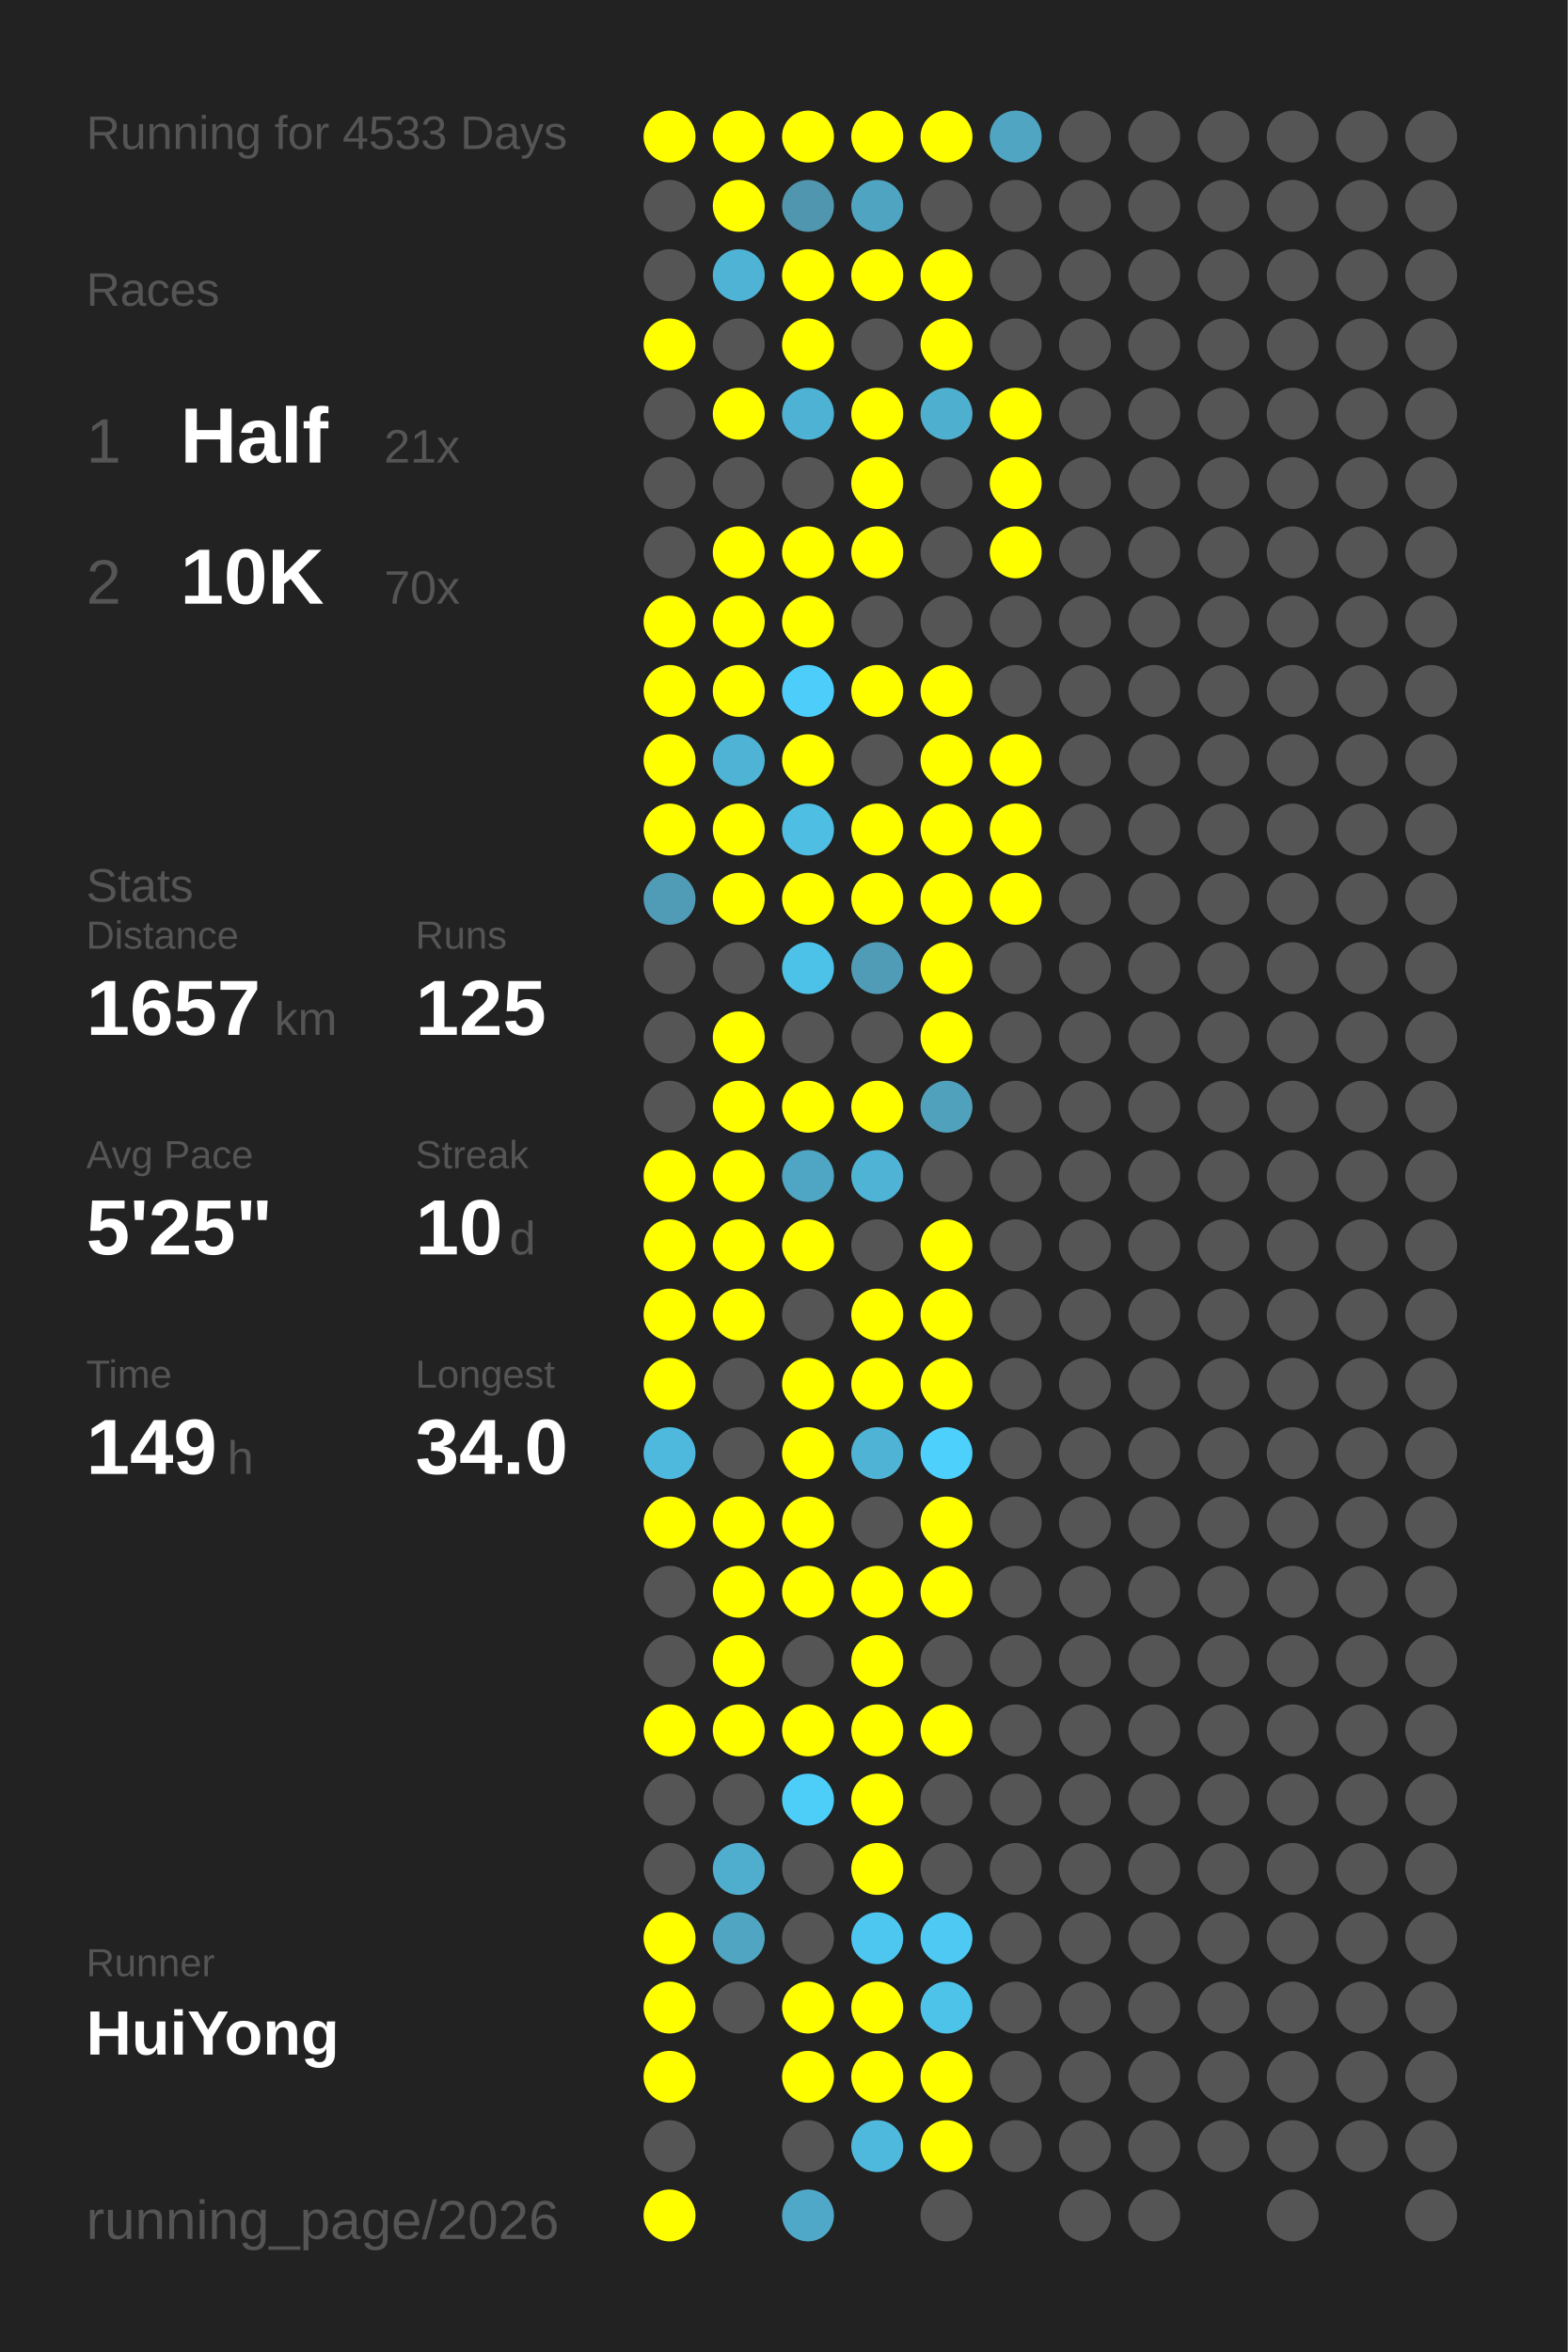
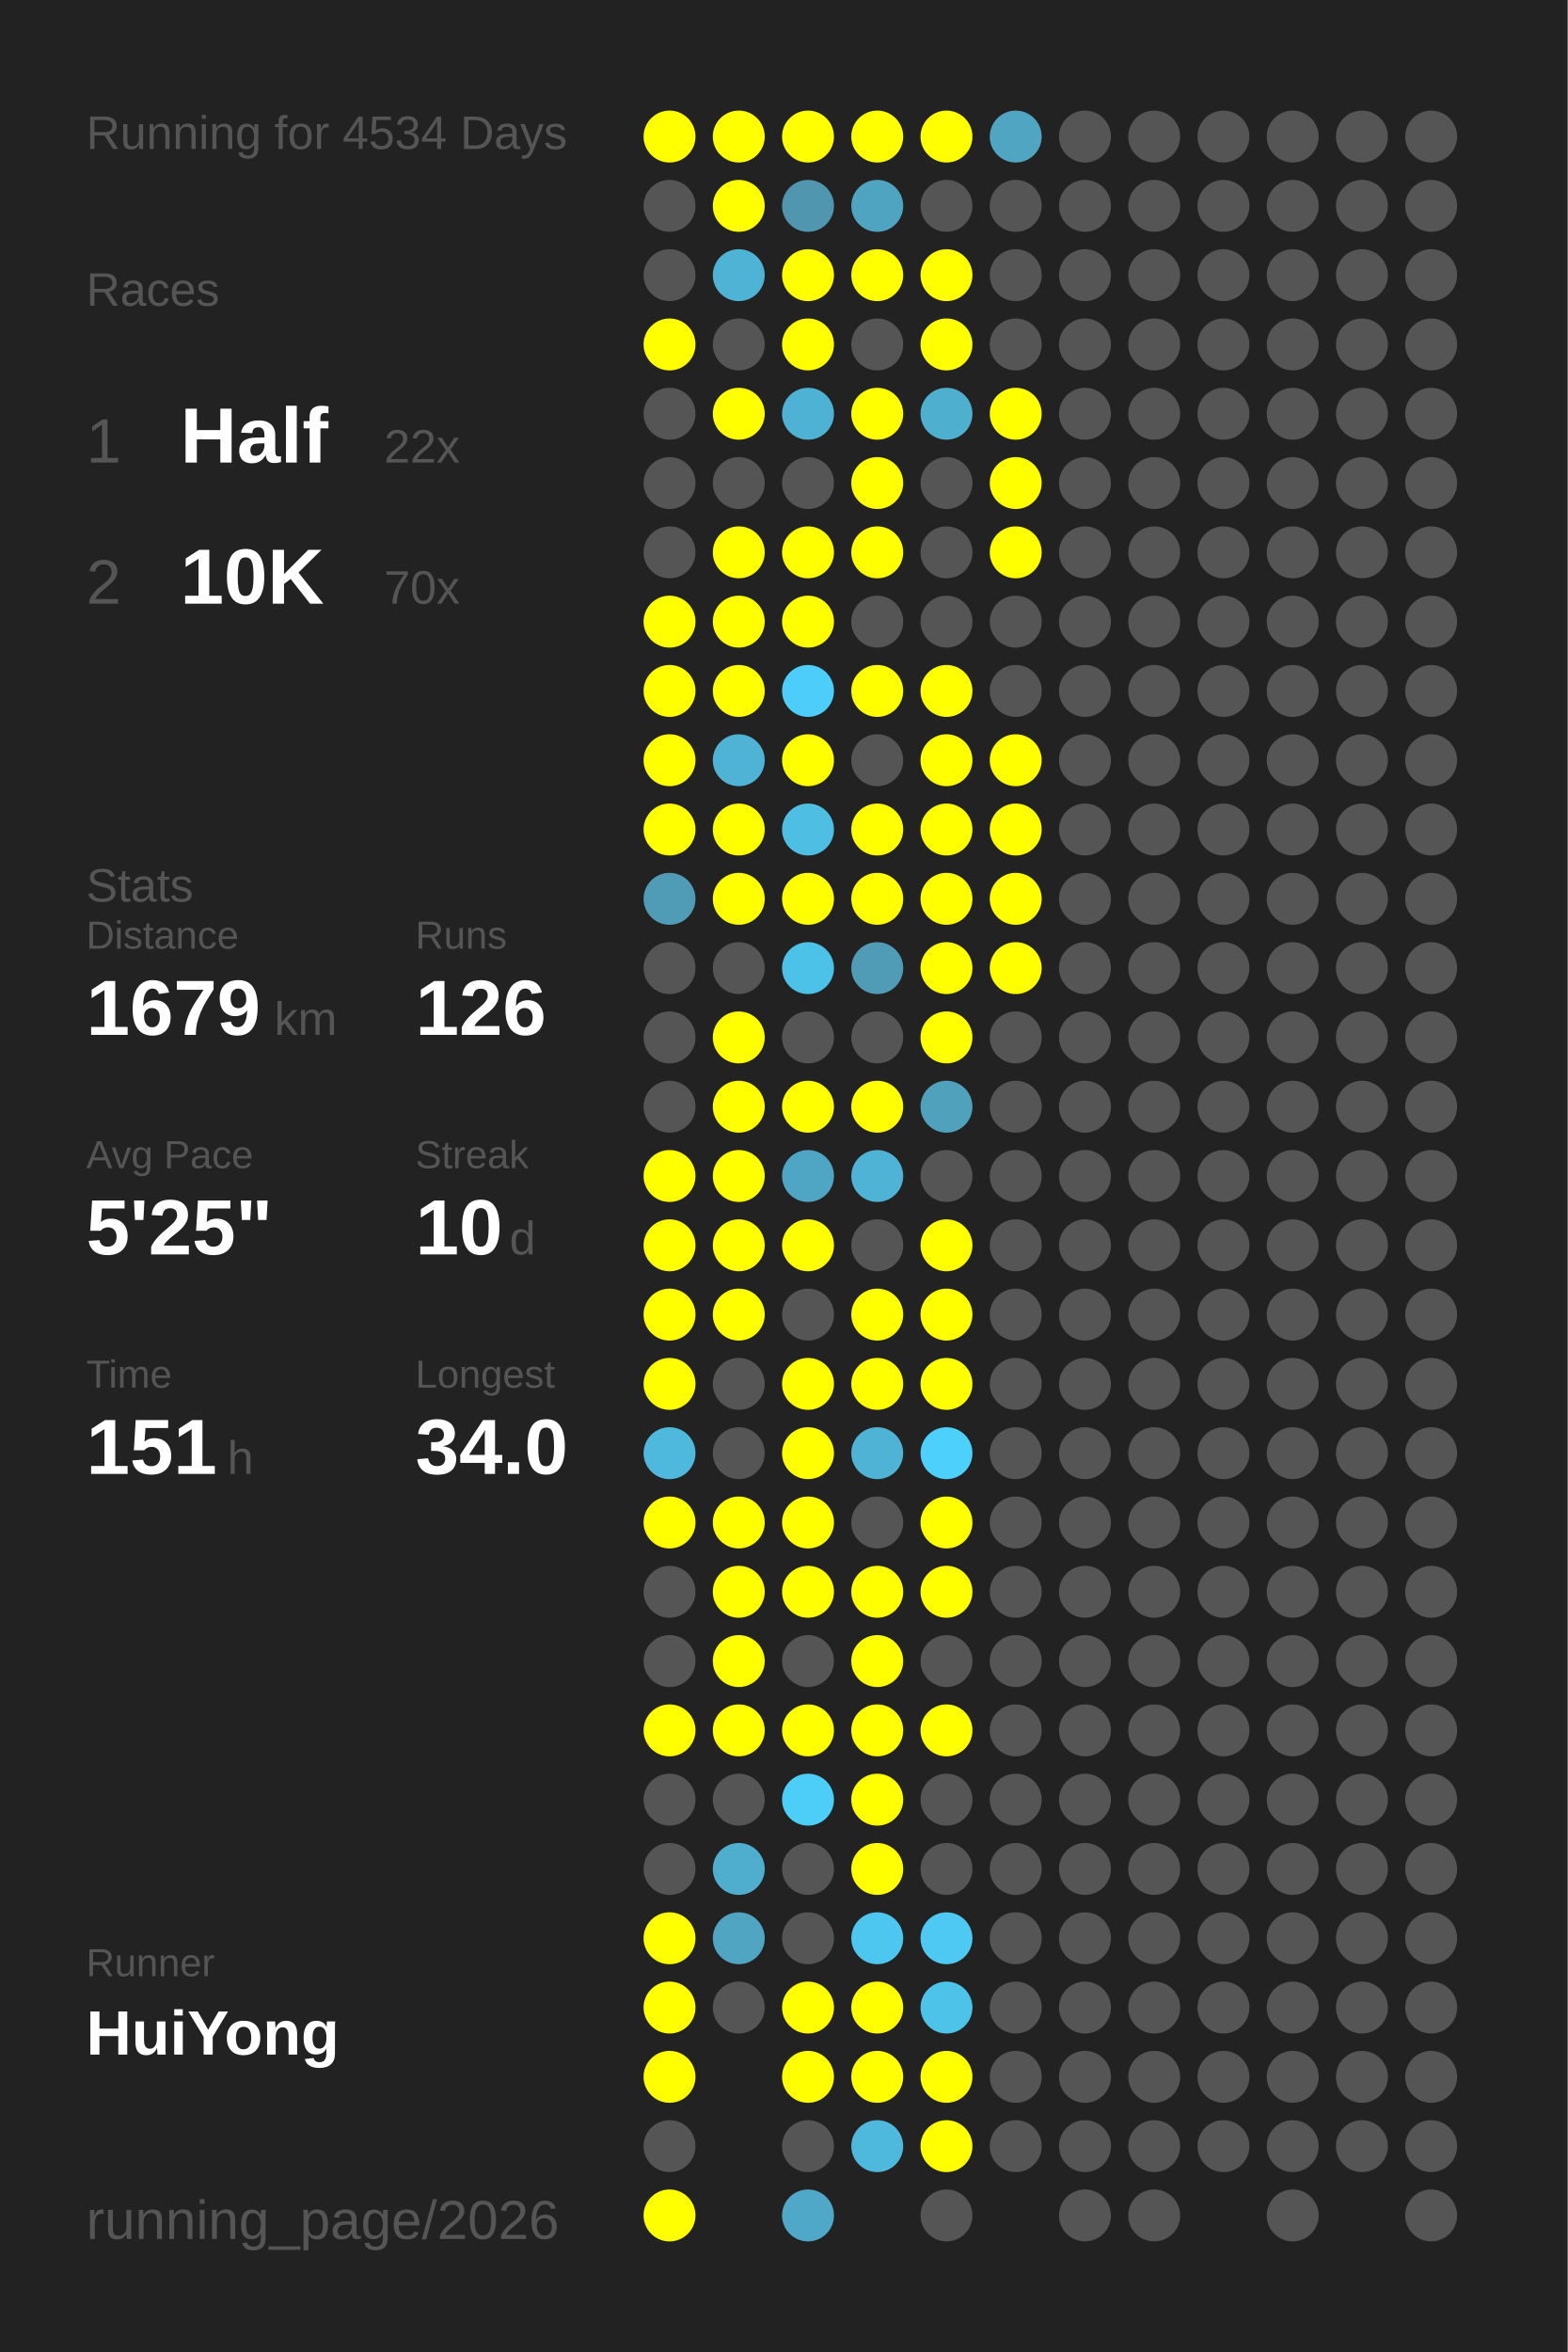
<svg xmlns="http://www.w3.org/2000/svg" baseProfile="full" height="300mm" version="1.1" viewBox="0,0,200,300" width="200mm">
  <defs />
  <rect fill="#222222" height="300" width="200" x="0" y="0" />
-   <text fill="#555555" style="font-size:6px; font-family:Arial;" x="11" y="19">Running for 4533 Days</text>
+   <text fill="#555555" style="font-size:6px; font-family:Arial;" x="11" y="19">Running for 4534 Days</text>
  <text fill="#555555" style="font-size:6px; font-family:Arial;" x="11" y="39">Races</text>
  <text fill="#555555" style="font-size:8px; font-family:Arial;" x="11" y="59">1</text>
  <text fill="#FFFFFF" style="font-size:10px; font-family:Arial; font-weight:bold;" x="23" y="59">Half</text>
-   <text fill="#555555" style="font-size:6px; font-family:Arial;" x="49" y="59">21x</text>
+   <text fill="#555555" style="font-size:6px; font-family:Arial;" x="49" y="59">22x</text>
  <text fill="#555555" style="font-size:8px; font-family:Arial;" x="11" y="77">2</text>
  <text fill="#FFFFFF" style="font-size:10px; font-family:Arial; font-weight:bold;" x="23" y="77">10K</text>
  <text fill="#555555" style="font-size:6px; font-family:Arial;" x="49" y="77">70x</text>
  <text fill="#555555" style="font-size:6px; font-family:Arial;" x="11" y="115">Stats</text>
  <text fill="#555555" style="font-size:5px; font-family:Arial;" x="11" y="121">Distance</text>
-   <text fill="#FFFFFF" style="font-size:10px; font-family:Arial; font-weight:bold;" x="11" y="132">1657</text>
+   <text fill="#FFFFFF" style="font-size:10px; font-family:Arial; font-weight:bold;" x="11" y="132">1679</text>
  <text fill="#555555" style="font-size:6px; font-family:Arial;" x="35" y="132">km</text>
  <text fill="#555555" style="font-size:5px; font-family:Arial;" x="53" y="121">Runs</text>
-   <text fill="#FFFFFF" style="font-size:10px; font-family:Arial; font-weight:bold;" x="53" y="132">125</text>
+   <text fill="#FFFFFF" style="font-size:10px; font-family:Arial; font-weight:bold;" x="53" y="132">126</text>
  <text fill="#555555" style="font-size:5px; font-family:Arial;" x="11" y="149">Avg Pace</text>
  <text fill="#FFFFFF" style="font-size:10px; font-family:Arial; font-weight:bold;" x="11" y="160">5'25"</text>
  <text fill="#555555" style="font-size:5px; font-family:Arial;" x="53" y="149">Streak</text>
  <text fill="#FFFFFF" style="font-size:10px; font-family:Arial; font-weight:bold;" x="53" y="160">10</text>
  <text fill="#555555" style="font-size:6px; font-family:Arial;" x="65" y="160">d</text>
  <text fill="#555555" style="font-size:5px; font-family:Arial;" x="11" y="177">Time</text>
-   <text fill="#FFFFFF" style="font-size:10px; font-family:Arial; font-weight:bold;" x="11" y="188">149</text>
+   <text fill="#FFFFFF" style="font-size:10px; font-family:Arial; font-weight:bold;" x="11" y="188">151</text>
  <text fill="#555555" style="font-size:6px; font-family:Arial;" x="29" y="188">h</text>
  <text fill="#555555" style="font-size:5px; font-family:Arial;" x="53" y="177">Longest</text>
  <text fill="#FFFFFF" style="font-size:10px; font-family:Arial; font-weight:bold;" x="53" y="188">34.0</text>
  <text fill="#555555" style="font-size:5px; font-family:Arial;" x="11" y="252.065">Runner</text>
  <text fill="#FFFFFF" style="font-size:8px; font-family:Arial; font-weight:bold;" x="11" y="262.065">HuiYong</text>
  <text fill="#555555" style="font-size:7px; font-family:Arial;" x="11" y="285.581">running_page/2026</text>
  <circle cx="85.417" cy="17.419" fill="#FFFF00" r="3.312" />
  <circle cx="85.417" cy="26.258" fill="#555555" r="3.312" />
  <circle cx="85.417" cy="35.097" fill="#555555" r="3.312" />
  <circle cx="85.417" cy="43.935" fill="#FFFF00" r="3.312" />
  <circle cx="85.417" cy="52.774" fill="#555555" r="3.312" />
  <circle cx="85.417" cy="61.613" fill="#555555" r="3.312" />
  <circle cx="85.417" cy="70.452" fill="#555555" r="3.312" />
  <circle cx="85.417" cy="79.29" fill="#FFFF00" r="3.312" />
  <circle cx="85.417" cy="88.129" fill="#FFFF00" r="3.312" />
  <circle cx="85.417" cy="96.968" fill="#FFFF00" r="3.312" />
  <circle cx="85.417" cy="105.806" fill="#FFFF00" r="3.312" />
  <circle cx="85.417" cy="114.645" fill="#509bb5" r="3.312" />
  <circle cx="85.417" cy="123.484" fill="#555555" r="3.312" />
  <circle cx="85.417" cy="132.323" fill="#555555" r="3.312" />
  <circle cx="85.417" cy="141.161" fill="#555555" r="3.312" />
  <circle cx="85.417" cy="150" fill="#FFFF00" r="3.312" />
  <circle cx="85.417" cy="158.839" fill="#FFFF00" r="3.312" />
  <circle cx="85.417" cy="167.677" fill="#FFFF00" r="3.312" />
  <circle cx="85.417" cy="176.516" fill="#FFFF00" r="3.312" />
  <circle cx="85.417" cy="185.355" fill="#4eb9dd" r="3.312" />
  <circle cx="85.417" cy="194.194" fill="#FFFF00" r="3.312" />
  <circle cx="85.417" cy="203.032" fill="#555555" r="3.312" />
  <circle cx="85.417" cy="211.871" fill="#555555" r="3.312" />
  <circle cx="85.417" cy="220.71" fill="#FFFF00" r="3.312" />
  <circle cx="85.417" cy="229.548" fill="#555555" r="3.312" />
  <circle cx="85.417" cy="238.387" fill="#555555" r="3.312" />
  <circle cx="85.417" cy="247.226" fill="#FFFF00" r="3.312" />
  <circle cx="85.417" cy="256.065" fill="#FFFF00" r="3.312" />
  <circle cx="85.417" cy="264.903" fill="#FFFF00" r="3.312" />
  <circle cx="85.417" cy="273.742" fill="#555555" r="3.312" />
  <circle cx="85.417" cy="282.581" fill="#FFFF00" r="3.312" />
  <circle cx="94.25" cy="17.419" fill="#FFFF00" r="3.312" />
  <circle cx="94.25" cy="26.258" fill="#FFFF00" r="3.312" />
  <circle cx="94.25" cy="35.097" fill="#4eb3d4" r="3.312" />
  <circle cx="94.25" cy="43.935" fill="#555555" r="3.312" />
  <circle cx="94.25" cy="52.774" fill="#FFFF00" r="3.312" />
  <circle cx="94.25" cy="61.613" fill="#555555" r="3.312" />
  <circle cx="94.25" cy="70.452" fill="#FFFF00" r="3.312" />
  <circle cx="94.25" cy="79.29" fill="#FFFF00" r="3.312" />
  <circle cx="94.25" cy="88.129" fill="#FFFF00" r="3.312" />
  <circle cx="94.25" cy="96.968" fill="#4eb3d4" r="3.312" />
  <circle cx="94.25" cy="105.806" fill="#FFFF00" r="3.312" />
  <circle cx="94.25" cy="114.645" fill="#FFFF00" r="3.312" />
  <circle cx="94.25" cy="123.484" fill="#555555" r="3.312" />
  <circle cx="94.25" cy="132.323" fill="#FFFF00" r="3.312" />
  <circle cx="94.25" cy="141.161" fill="#FFFF00" r="3.312" />
  <circle cx="94.25" cy="150" fill="#FFFF00" r="3.312" />
  <circle cx="94.25" cy="158.839" fill="#FFFF00" r="3.312" />
  <circle cx="94.25" cy="167.677" fill="#FFFF00" r="3.312" />
  <circle cx="94.25" cy="176.516" fill="#555555" r="3.312" />
  <circle cx="94.25" cy="185.355" fill="#555555" r="3.312" />
  <circle cx="94.25" cy="194.194" fill="#FFFF00" r="3.312" />
  <circle cx="94.25" cy="203.032" fill="#FFFF00" r="3.312" />
  <circle cx="94.25" cy="211.871" fill="#FFFF00" r="3.312" />
  <circle cx="94.25" cy="220.71" fill="#FFFF00" r="3.312" />
  <circle cx="94.25" cy="229.548" fill="#555555" r="3.312" />
  <circle cx="94.25" cy="238.387" fill="#4faece" r="3.312" />
  <circle cx="94.25" cy="247.226" fill="#4fa5c2" r="3.312" />
  <circle cx="94.25" cy="256.065" fill="#555555" r="3.312" />
  <circle cx="103.083" cy="17.419" fill="#FFFF00" r="3.312" />
  <circle cx="103.083" cy="26.258" fill="#5096ae" r="3.312" />
  <circle cx="103.083" cy="35.097" fill="#FFFF00" r="3.312" />
  <circle cx="103.083" cy="43.935" fill="#FFFF00" r="3.312" />
  <circle cx="103.083" cy="52.774" fill="#4eb2d4" r="3.312" />
  <circle cx="103.083" cy="61.613" fill="#555555" r="3.312" />
  <circle cx="103.083" cy="70.452" fill="#FFFF00" r="3.312" />
  <circle cx="103.083" cy="79.29" fill="#FFFF00" r="3.312" />
  <circle cx="103.083" cy="88.129" fill="#4dcefa" r="3.312" />
  <circle cx="103.083" cy="96.968" fill="#FFFF00" r="3.312" />
  <circle cx="103.083" cy="105.806" fill="#4ebee3" r="3.312" />
  <circle cx="103.083" cy="114.645" fill="#FFFF00" r="3.312" />
  <circle cx="103.083" cy="123.484" fill="#4dc2e9" r="3.312" />
  <circle cx="103.083" cy="132.323" fill="#555555" r="3.312" />
  <circle cx="103.083" cy="141.161" fill="#FFFF00" r="3.312" />
  <circle cx="103.083" cy="150" fill="#4fa6c4" r="3.312" />
  <circle cx="103.083" cy="158.839" fill="#FFFF00" r="3.312" />
  <circle cx="103.083" cy="167.677" fill="#555555" r="3.312" />
  <circle cx="103.083" cy="176.516" fill="#FFFF00" r="3.312" />
  <circle cx="103.083" cy="185.355" fill="#FFFF00" r="3.312" />
  <circle cx="103.083" cy="194.194" fill="#FFFF00" r="3.312" />
  <circle cx="103.083" cy="203.032" fill="#FFFF00" r="3.312" />
  <circle cx="103.083" cy="211.871" fill="#555555" r="3.312" />
  <circle cx="103.083" cy="220.71" fill="#FFFF00" r="3.312" />
  <circle cx="103.083" cy="229.548" fill="#4dcef9" r="3.312" />
  <circle cx="103.083" cy="238.387" fill="#555555" r="3.312" />
  <circle cx="103.083" cy="247.226" fill="#555555" r="3.312" />
  <circle cx="103.083" cy="256.065" fill="#FFFF00" r="3.312" />
  <circle cx="103.083" cy="264.903" fill="#FFFF00" r="3.312" />
  <circle cx="103.083" cy="273.742" fill="#555555" r="3.312" />
  <circle cx="103.083" cy="282.581" fill="#4fa8c7" r="3.312" />
  <circle cx="111.917" cy="17.419" fill="#FFFF00" r="3.312" />
  <circle cx="111.917" cy="26.258" fill="#4fa5c1" r="3.312" />
  <circle cx="111.917" cy="35.097" fill="#FFFF00" r="3.312" />
  <circle cx="111.917" cy="43.935" fill="#555555" r="3.312" />
  <circle cx="111.917" cy="52.774" fill="#FFFF00" r="3.312" />
  <circle cx="111.917" cy="61.613" fill="#FFFF00" r="3.312" />
  <circle cx="111.917" cy="70.452" fill="#FFFF00" r="3.312" />
  <circle cx="111.917" cy="79.29" fill="#555555" r="3.312" />
  <circle cx="111.917" cy="88.129" fill="#FFFF00" r="3.312" />
  <circle cx="111.917" cy="96.968" fill="#555555" r="3.312" />
  <circle cx="111.917" cy="105.806" fill="#FFFF00" r="3.312" />
  <circle cx="111.917" cy="114.645" fill="#FFFF00" r="3.312" />
  <circle cx="111.917" cy="123.484" fill="#509cb6" r="3.312" />
  <circle cx="111.917" cy="132.323" fill="#555555" r="3.312" />
  <circle cx="111.917" cy="141.161" fill="#FFFF00" r="3.312" />
  <circle cx="111.917" cy="150" fill="#4eb3d4" r="3.312" />
  <circle cx="111.917" cy="158.839" fill="#555555" r="3.312" />
  <circle cx="111.917" cy="167.677" fill="#FFFF00" r="3.312" />
  <circle cx="111.917" cy="176.516" fill="#FFFF00" r="3.312" />
  <circle cx="111.917" cy="185.355" fill="#4eb3d5" r="3.312" />
  <circle cx="111.917" cy="194.194" fill="#555555" r="3.312" />
  <circle cx="111.917" cy="203.032" fill="#FFFF00" r="3.312" />
  <circle cx="111.917" cy="211.871" fill="#FFFF00" r="3.312" />
  <circle cx="111.917" cy="220.71" fill="#FFFF00" r="3.312" />
  <circle cx="111.917" cy="229.548" fill="#FFFF00" r="3.312" />
  <circle cx="111.917" cy="238.387" fill="#FFFF00" r="3.312" />
  <circle cx="111.917" cy="247.226" fill="#4dc7f0" r="3.312" />
  <circle cx="111.917" cy="256.065" fill="#FFFF00" r="3.312" />
  <circle cx="111.917" cy="264.903" fill="#FFFF00" r="3.312" />
  <circle cx="111.917" cy="273.742" fill="#4eb9dd" r="3.312" />
  <circle cx="120.75" cy="17.419" fill="#FFFF00" r="3.312" />
  <circle cx="120.75" cy="26.258" fill="#555555" r="3.312" />
  <circle cx="120.75" cy="35.097" fill="#FFFF00" r="3.312" />
  <circle cx="120.75" cy="43.935" fill="#FFFF00" r="3.312" />
  <circle cx="120.75" cy="52.774" fill="#4fafcf" r="3.312" />
  <circle cx="120.75" cy="61.613" fill="#555555" r="3.312" />
  <circle cx="120.75" cy="70.452" fill="#555555" r="3.312" />
  <circle cx="120.75" cy="79.29" fill="#555555" r="3.312" />
  <circle cx="120.75" cy="88.129" fill="#FFFF00" r="3.312" />
  <circle cx="120.75" cy="96.968" fill="#FFFF00" r="3.312" />
  <circle cx="120.75" cy="105.806" fill="#FFFF00" r="3.312" />
  <circle cx="120.75" cy="114.645" fill="#FFFF00" r="3.312" />
  <circle cx="120.75" cy="123.484" fill="#FFFF00" r="3.312" />
  <circle cx="120.75" cy="132.323" fill="#FFFF00" r="3.312" />
  <circle cx="120.75" cy="141.161" fill="#50a1bc" r="3.312" />
  <circle cx="120.75" cy="150" fill="#555555" r="3.312" />
  <circle cx="120.75" cy="158.839" fill="#FFFF00" r="3.312" />
  <circle cx="120.75" cy="167.677" fill="#FFFF00" r="3.312" />
  <circle cx="120.75" cy="176.516" fill="#FFFF00" r="3.312" />
  <circle cx="120.75" cy="185.355" fill="#4dd0fc" r="3.312" />
  <circle cx="120.75" cy="194.194" fill="#FFFF00" r="3.312" />
  <circle cx="120.75" cy="203.032" fill="#FFFF00" r="3.312" />
  <circle cx="120.75" cy="211.871" fill="#555555" r="3.312" />
  <circle cx="120.75" cy="220.71" fill="#FFFF00" r="3.312" />
  <circle cx="120.75" cy="229.548" fill="#555555" r="3.312" />
  <circle cx="120.75" cy="238.387" fill="#555555" r="3.312" />
  <circle cx="120.75" cy="247.226" fill="#4dc9f3" r="3.312" />
  <circle cx="120.75" cy="256.065" fill="#4dc3ea" r="3.312" />
  <circle cx="120.75" cy="264.903" fill="#FFFF00" r="3.312" />
  <circle cx="120.75" cy="273.742" fill="#FFFF00" r="3.312" />
  <circle cx="120.75" cy="282.581" fill="#555555" r="3.312" />
  <circle cx="129.583" cy="17.419" fill="#4fa5c2" r="3.312" />
  <circle cx="129.583" cy="26.258" fill="#555555" r="3.312" />
  <circle cx="129.583" cy="35.097" fill="#555555" r="3.312" />
  <circle cx="129.583" cy="43.935" fill="#555555" r="3.312" />
  <circle cx="129.583" cy="52.774" fill="#FFFF00" r="3.312" />
  <circle cx="129.583" cy="61.613" fill="#FFFF00" r="3.312" />
  <circle cx="129.583" cy="70.452" fill="#FFFF00" r="3.312" />
  <circle cx="129.583" cy="79.29" fill="#555555" r="3.312" />
  <circle cx="129.583" cy="88.129" fill="#555555" r="3.312" />
  <circle cx="129.583" cy="96.968" fill="#FFFF00" r="3.312" />
  <circle cx="129.583" cy="105.806" fill="#FFFF00" r="3.312" />
  <circle cx="129.583" cy="114.645" fill="#FFFF00" r="3.312" />
-   <circle cx="129.583" cy="123.484" fill="#555555" r="3.312" />
+   <circle cx="129.583" cy="123.484" fill="#FFFF00" r="3.312" />
  <circle cx="129.583" cy="132.323" fill="#555555" r="3.312" />
  <circle cx="129.583" cy="141.161" fill="#555555" r="3.312" />
  <circle cx="129.583" cy="150" fill="#555555" r="3.312" />
  <circle cx="129.583" cy="158.839" fill="#555555" r="3.312" />
  <circle cx="129.583" cy="167.677" fill="#555555" r="3.312" />
  <circle cx="129.583" cy="176.516" fill="#555555" r="3.312" />
  <circle cx="129.583" cy="185.355" fill="#555555" r="3.312" />
  <circle cx="129.583" cy="194.194" fill="#555555" r="3.312" />
  <circle cx="129.583" cy="203.032" fill="#555555" r="3.312" />
  <circle cx="129.583" cy="211.871" fill="#555555" r="3.312" />
  <circle cx="129.583" cy="220.71" fill="#555555" r="3.312" />
  <circle cx="129.583" cy="229.548" fill="#555555" r="3.312" />
  <circle cx="129.583" cy="238.387" fill="#555555" r="3.312" />
  <circle cx="129.583" cy="247.226" fill="#555555" r="3.312" />
  <circle cx="129.583" cy="256.065" fill="#555555" r="3.312" />
  <circle cx="129.583" cy="264.903" fill="#555555" r="3.312" />
  <circle cx="129.583" cy="273.742" fill="#555555" r="3.312" />
  <circle cx="138.417" cy="17.419" fill="#555555" r="3.312" />
  <circle cx="138.417" cy="26.258" fill="#555555" r="3.312" />
  <circle cx="138.417" cy="35.097" fill="#555555" r="3.312" />
  <circle cx="138.417" cy="43.935" fill="#555555" r="3.312" />
  <circle cx="138.417" cy="52.774" fill="#555555" r="3.312" />
  <circle cx="138.417" cy="61.613" fill="#555555" r="3.312" />
  <circle cx="138.417" cy="70.452" fill="#555555" r="3.312" />
  <circle cx="138.417" cy="79.29" fill="#555555" r="3.312" />
  <circle cx="138.417" cy="88.129" fill="#555555" r="3.312" />
  <circle cx="138.417" cy="96.968" fill="#555555" r="3.312" />
  <circle cx="138.417" cy="105.806" fill="#555555" r="3.312" />
  <circle cx="138.417" cy="114.645" fill="#555555" r="3.312" />
  <circle cx="138.417" cy="123.484" fill="#555555" r="3.312" />
  <circle cx="138.417" cy="132.323" fill="#555555" r="3.312" />
  <circle cx="138.417" cy="141.161" fill="#555555" r="3.312" />
  <circle cx="138.417" cy="150" fill="#555555" r="3.312" />
  <circle cx="138.417" cy="158.839" fill="#555555" r="3.312" />
  <circle cx="138.417" cy="167.677" fill="#555555" r="3.312" />
  <circle cx="138.417" cy="176.516" fill="#555555" r="3.312" />
  <circle cx="138.417" cy="185.355" fill="#555555" r="3.312" />
  <circle cx="138.417" cy="194.194" fill="#555555" r="3.312" />
  <circle cx="138.417" cy="203.032" fill="#555555" r="3.312" />
  <circle cx="138.417" cy="211.871" fill="#555555" r="3.312" />
  <circle cx="138.417" cy="220.71" fill="#555555" r="3.312" />
  <circle cx="138.417" cy="229.548" fill="#555555" r="3.312" />
  <circle cx="138.417" cy="238.387" fill="#555555" r="3.312" />
  <circle cx="138.417" cy="247.226" fill="#555555" r="3.312" />
  <circle cx="138.417" cy="256.065" fill="#555555" r="3.312" />
  <circle cx="138.417" cy="264.903" fill="#555555" r="3.312" />
  <circle cx="138.417" cy="273.742" fill="#555555" r="3.312" />
  <circle cx="138.417" cy="282.581" fill="#555555" r="3.312" />
  <circle cx="147.25" cy="17.419" fill="#555555" r="3.312" />
  <circle cx="147.25" cy="26.258" fill="#555555" r="3.312" />
  <circle cx="147.25" cy="35.097" fill="#555555" r="3.312" />
  <circle cx="147.25" cy="43.935" fill="#555555" r="3.312" />
  <circle cx="147.25" cy="52.774" fill="#555555" r="3.312" />
  <circle cx="147.25" cy="61.613" fill="#555555" r="3.312" />
  <circle cx="147.25" cy="70.452" fill="#555555" r="3.312" />
  <circle cx="147.25" cy="79.29" fill="#555555" r="3.312" />
  <circle cx="147.25" cy="88.129" fill="#555555" r="3.312" />
  <circle cx="147.25" cy="96.968" fill="#555555" r="3.312" />
  <circle cx="147.25" cy="105.806" fill="#555555" r="3.312" />
  <circle cx="147.25" cy="114.645" fill="#555555" r="3.312" />
  <circle cx="147.25" cy="123.484" fill="#555555" r="3.312" />
  <circle cx="147.25" cy="132.323" fill="#555555" r="3.312" />
  <circle cx="147.25" cy="141.161" fill="#555555" r="3.312" />
  <circle cx="147.25" cy="150" fill="#555555" r="3.312" />
  <circle cx="147.25" cy="158.839" fill="#555555" r="3.312" />
  <circle cx="147.25" cy="167.677" fill="#555555" r="3.312" />
  <circle cx="147.25" cy="176.516" fill="#555555" r="3.312" />
  <circle cx="147.25" cy="185.355" fill="#555555" r="3.312" />
  <circle cx="147.25" cy="194.194" fill="#555555" r="3.312" />
  <circle cx="147.25" cy="203.032" fill="#555555" r="3.312" />
  <circle cx="147.25" cy="211.871" fill="#555555" r="3.312" />
  <circle cx="147.25" cy="220.71" fill="#555555" r="3.312" />
  <circle cx="147.25" cy="229.548" fill="#555555" r="3.312" />
  <circle cx="147.25" cy="238.387" fill="#555555" r="3.312" />
  <circle cx="147.25" cy="247.226" fill="#555555" r="3.312" />
  <circle cx="147.25" cy="256.065" fill="#555555" r="3.312" />
  <circle cx="147.25" cy="264.903" fill="#555555" r="3.312" />
  <circle cx="147.25" cy="273.742" fill="#555555" r="3.312" />
  <circle cx="147.25" cy="282.581" fill="#555555" r="3.312" />
  <circle cx="156.083" cy="17.419" fill="#555555" r="3.312" />
  <circle cx="156.083" cy="26.258" fill="#555555" r="3.312" />
  <circle cx="156.083" cy="35.097" fill="#555555" r="3.312" />
  <circle cx="156.083" cy="43.935" fill="#555555" r="3.312" />
  <circle cx="156.083" cy="52.774" fill="#555555" r="3.312" />
  <circle cx="156.083" cy="61.613" fill="#555555" r="3.312" />
  <circle cx="156.083" cy="70.452" fill="#555555" r="3.312" />
  <circle cx="156.083" cy="79.29" fill="#555555" r="3.312" />
  <circle cx="156.083" cy="88.129" fill="#555555" r="3.312" />
  <circle cx="156.083" cy="96.968" fill="#555555" r="3.312" />
  <circle cx="156.083" cy="105.806" fill="#555555" r="3.312" />
  <circle cx="156.083" cy="114.645" fill="#555555" r="3.312" />
  <circle cx="156.083" cy="123.484" fill="#555555" r="3.312" />
  <circle cx="156.083" cy="132.323" fill="#555555" r="3.312" />
  <circle cx="156.083" cy="141.161" fill="#555555" r="3.312" />
  <circle cx="156.083" cy="150" fill="#555555" r="3.312" />
  <circle cx="156.083" cy="158.839" fill="#555555" r="3.312" />
  <circle cx="156.083" cy="167.677" fill="#555555" r="3.312" />
  <circle cx="156.083" cy="176.516" fill="#555555" r="3.312" />
  <circle cx="156.083" cy="185.355" fill="#555555" r="3.312" />
  <circle cx="156.083" cy="194.194" fill="#555555" r="3.312" />
  <circle cx="156.083" cy="203.032" fill="#555555" r="3.312" />
  <circle cx="156.083" cy="211.871" fill="#555555" r="3.312" />
  <circle cx="156.083" cy="220.71" fill="#555555" r="3.312" />
  <circle cx="156.083" cy="229.548" fill="#555555" r="3.312" />
  <circle cx="156.083" cy="238.387" fill="#555555" r="3.312" />
  <circle cx="156.083" cy="247.226" fill="#555555" r="3.312" />
  <circle cx="156.083" cy="256.065" fill="#555555" r="3.312" />
  <circle cx="156.083" cy="264.903" fill="#555555" r="3.312" />
  <circle cx="156.083" cy="273.742" fill="#555555" r="3.312" />
  <circle cx="164.917" cy="17.419" fill="#555555" r="3.312" />
  <circle cx="164.917" cy="26.258" fill="#555555" r="3.312" />
  <circle cx="164.917" cy="35.097" fill="#555555" r="3.312" />
  <circle cx="164.917" cy="43.935" fill="#555555" r="3.312" />
  <circle cx="164.917" cy="52.774" fill="#555555" r="3.312" />
  <circle cx="164.917" cy="61.613" fill="#555555" r="3.312" />
  <circle cx="164.917" cy="70.452" fill="#555555" r="3.312" />
  <circle cx="164.917" cy="79.29" fill="#555555" r="3.312" />
  <circle cx="164.917" cy="88.129" fill="#555555" r="3.312" />
  <circle cx="164.917" cy="96.968" fill="#555555" r="3.312" />
  <circle cx="164.917" cy="105.806" fill="#555555" r="3.312" />
  <circle cx="164.917" cy="114.645" fill="#555555" r="3.312" />
  <circle cx="164.917" cy="123.484" fill="#555555" r="3.312" />
  <circle cx="164.917" cy="132.323" fill="#555555" r="3.312" />
  <circle cx="164.917" cy="141.161" fill="#555555" r="3.312" />
  <circle cx="164.917" cy="150" fill="#555555" r="3.312" />
  <circle cx="164.917" cy="158.839" fill="#555555" r="3.312" />
  <circle cx="164.917" cy="167.677" fill="#555555" r="3.312" />
  <circle cx="164.917" cy="176.516" fill="#555555" r="3.312" />
  <circle cx="164.917" cy="185.355" fill="#555555" r="3.312" />
  <circle cx="164.917" cy="194.194" fill="#555555" r="3.312" />
  <circle cx="164.917" cy="203.032" fill="#555555" r="3.312" />
  <circle cx="164.917" cy="211.871" fill="#555555" r="3.312" />
  <circle cx="164.917" cy="220.71" fill="#555555" r="3.312" />
  <circle cx="164.917" cy="229.548" fill="#555555" r="3.312" />
  <circle cx="164.917" cy="238.387" fill="#555555" r="3.312" />
  <circle cx="164.917" cy="247.226" fill="#555555" r="3.312" />
  <circle cx="164.917" cy="256.065" fill="#555555" r="3.312" />
  <circle cx="164.917" cy="264.903" fill="#555555" r="3.312" />
  <circle cx="164.917" cy="273.742" fill="#555555" r="3.312" />
  <circle cx="164.917" cy="282.581" fill="#555555" r="3.312" />
  <circle cx="173.75" cy="17.419" fill="#555555" r="3.312" />
  <circle cx="173.75" cy="26.258" fill="#555555" r="3.312" />
  <circle cx="173.75" cy="35.097" fill="#555555" r="3.312" />
  <circle cx="173.75" cy="43.935" fill="#555555" r="3.312" />
  <circle cx="173.75" cy="52.774" fill="#555555" r="3.312" />
  <circle cx="173.75" cy="61.613" fill="#555555" r="3.312" />
  <circle cx="173.75" cy="70.452" fill="#555555" r="3.312" />
  <circle cx="173.75" cy="79.29" fill="#555555" r="3.312" />
  <circle cx="173.75" cy="88.129" fill="#555555" r="3.312" />
  <circle cx="173.75" cy="96.968" fill="#555555" r="3.312" />
  <circle cx="173.75" cy="105.806" fill="#555555" r="3.312" />
  <circle cx="173.75" cy="114.645" fill="#555555" r="3.312" />
  <circle cx="173.75" cy="123.484" fill="#555555" r="3.312" />
  <circle cx="173.75" cy="132.323" fill="#555555" r="3.312" />
  <circle cx="173.75" cy="141.161" fill="#555555" r="3.312" />
  <circle cx="173.75" cy="150" fill="#555555" r="3.312" />
  <circle cx="173.75" cy="158.839" fill="#555555" r="3.312" />
  <circle cx="173.75" cy="167.677" fill="#555555" r="3.312" />
  <circle cx="173.75" cy="176.516" fill="#555555" r="3.312" />
  <circle cx="173.75" cy="185.355" fill="#555555" r="3.312" />
  <circle cx="173.75" cy="194.194" fill="#555555" r="3.312" />
  <circle cx="173.75" cy="203.032" fill="#555555" r="3.312" />
  <circle cx="173.75" cy="211.871" fill="#555555" r="3.312" />
  <circle cx="173.75" cy="220.71" fill="#555555" r="3.312" />
  <circle cx="173.75" cy="229.548" fill="#555555" r="3.312" />
  <circle cx="173.75" cy="238.387" fill="#555555" r="3.312" />
  <circle cx="173.75" cy="247.226" fill="#555555" r="3.312" />
  <circle cx="173.75" cy="256.065" fill="#555555" r="3.312" />
  <circle cx="173.75" cy="264.903" fill="#555555" r="3.312" />
  <circle cx="173.75" cy="273.742" fill="#555555" r="3.312" />
  <circle cx="182.583" cy="17.419" fill="#555555" r="3.312" />
  <circle cx="182.583" cy="26.258" fill="#555555" r="3.312" />
  <circle cx="182.583" cy="35.097" fill="#555555" r="3.312" />
  <circle cx="182.583" cy="43.935" fill="#555555" r="3.312" />
  <circle cx="182.583" cy="52.774" fill="#555555" r="3.312" />
  <circle cx="182.583" cy="61.613" fill="#555555" r="3.312" />
  <circle cx="182.583" cy="70.452" fill="#555555" r="3.312" />
  <circle cx="182.583" cy="79.29" fill="#555555" r="3.312" />
  <circle cx="182.583" cy="88.129" fill="#555555" r="3.312" />
  <circle cx="182.583" cy="96.968" fill="#555555" r="3.312" />
  <circle cx="182.583" cy="105.806" fill="#555555" r="3.312" />
  <circle cx="182.583" cy="114.645" fill="#555555" r="3.312" />
  <circle cx="182.583" cy="123.484" fill="#555555" r="3.312" />
  <circle cx="182.583" cy="132.323" fill="#555555" r="3.312" />
  <circle cx="182.583" cy="141.161" fill="#555555" r="3.312" />
  <circle cx="182.583" cy="150" fill="#555555" r="3.312" />
  <circle cx="182.583" cy="158.839" fill="#555555" r="3.312" />
  <circle cx="182.583" cy="167.677" fill="#555555" r="3.312" />
  <circle cx="182.583" cy="176.516" fill="#555555" r="3.312" />
  <circle cx="182.583" cy="185.355" fill="#555555" r="3.312" />
  <circle cx="182.583" cy="194.194" fill="#555555" r="3.312" />
  <circle cx="182.583" cy="203.032" fill="#555555" r="3.312" />
  <circle cx="182.583" cy="211.871" fill="#555555" r="3.312" />
  <circle cx="182.583" cy="220.71" fill="#555555" r="3.312" />
  <circle cx="182.583" cy="229.548" fill="#555555" r="3.312" />
  <circle cx="182.583" cy="238.387" fill="#555555" r="3.312" />
  <circle cx="182.583" cy="247.226" fill="#555555" r="3.312" />
  <circle cx="182.583" cy="256.065" fill="#555555" r="3.312" />
  <circle cx="182.583" cy="264.903" fill="#555555" r="3.312" />
  <circle cx="182.583" cy="273.742" fill="#555555" r="3.312" />
  <circle cx="182.583" cy="282.581" fill="#555555" r="3.312" />
</svg>
